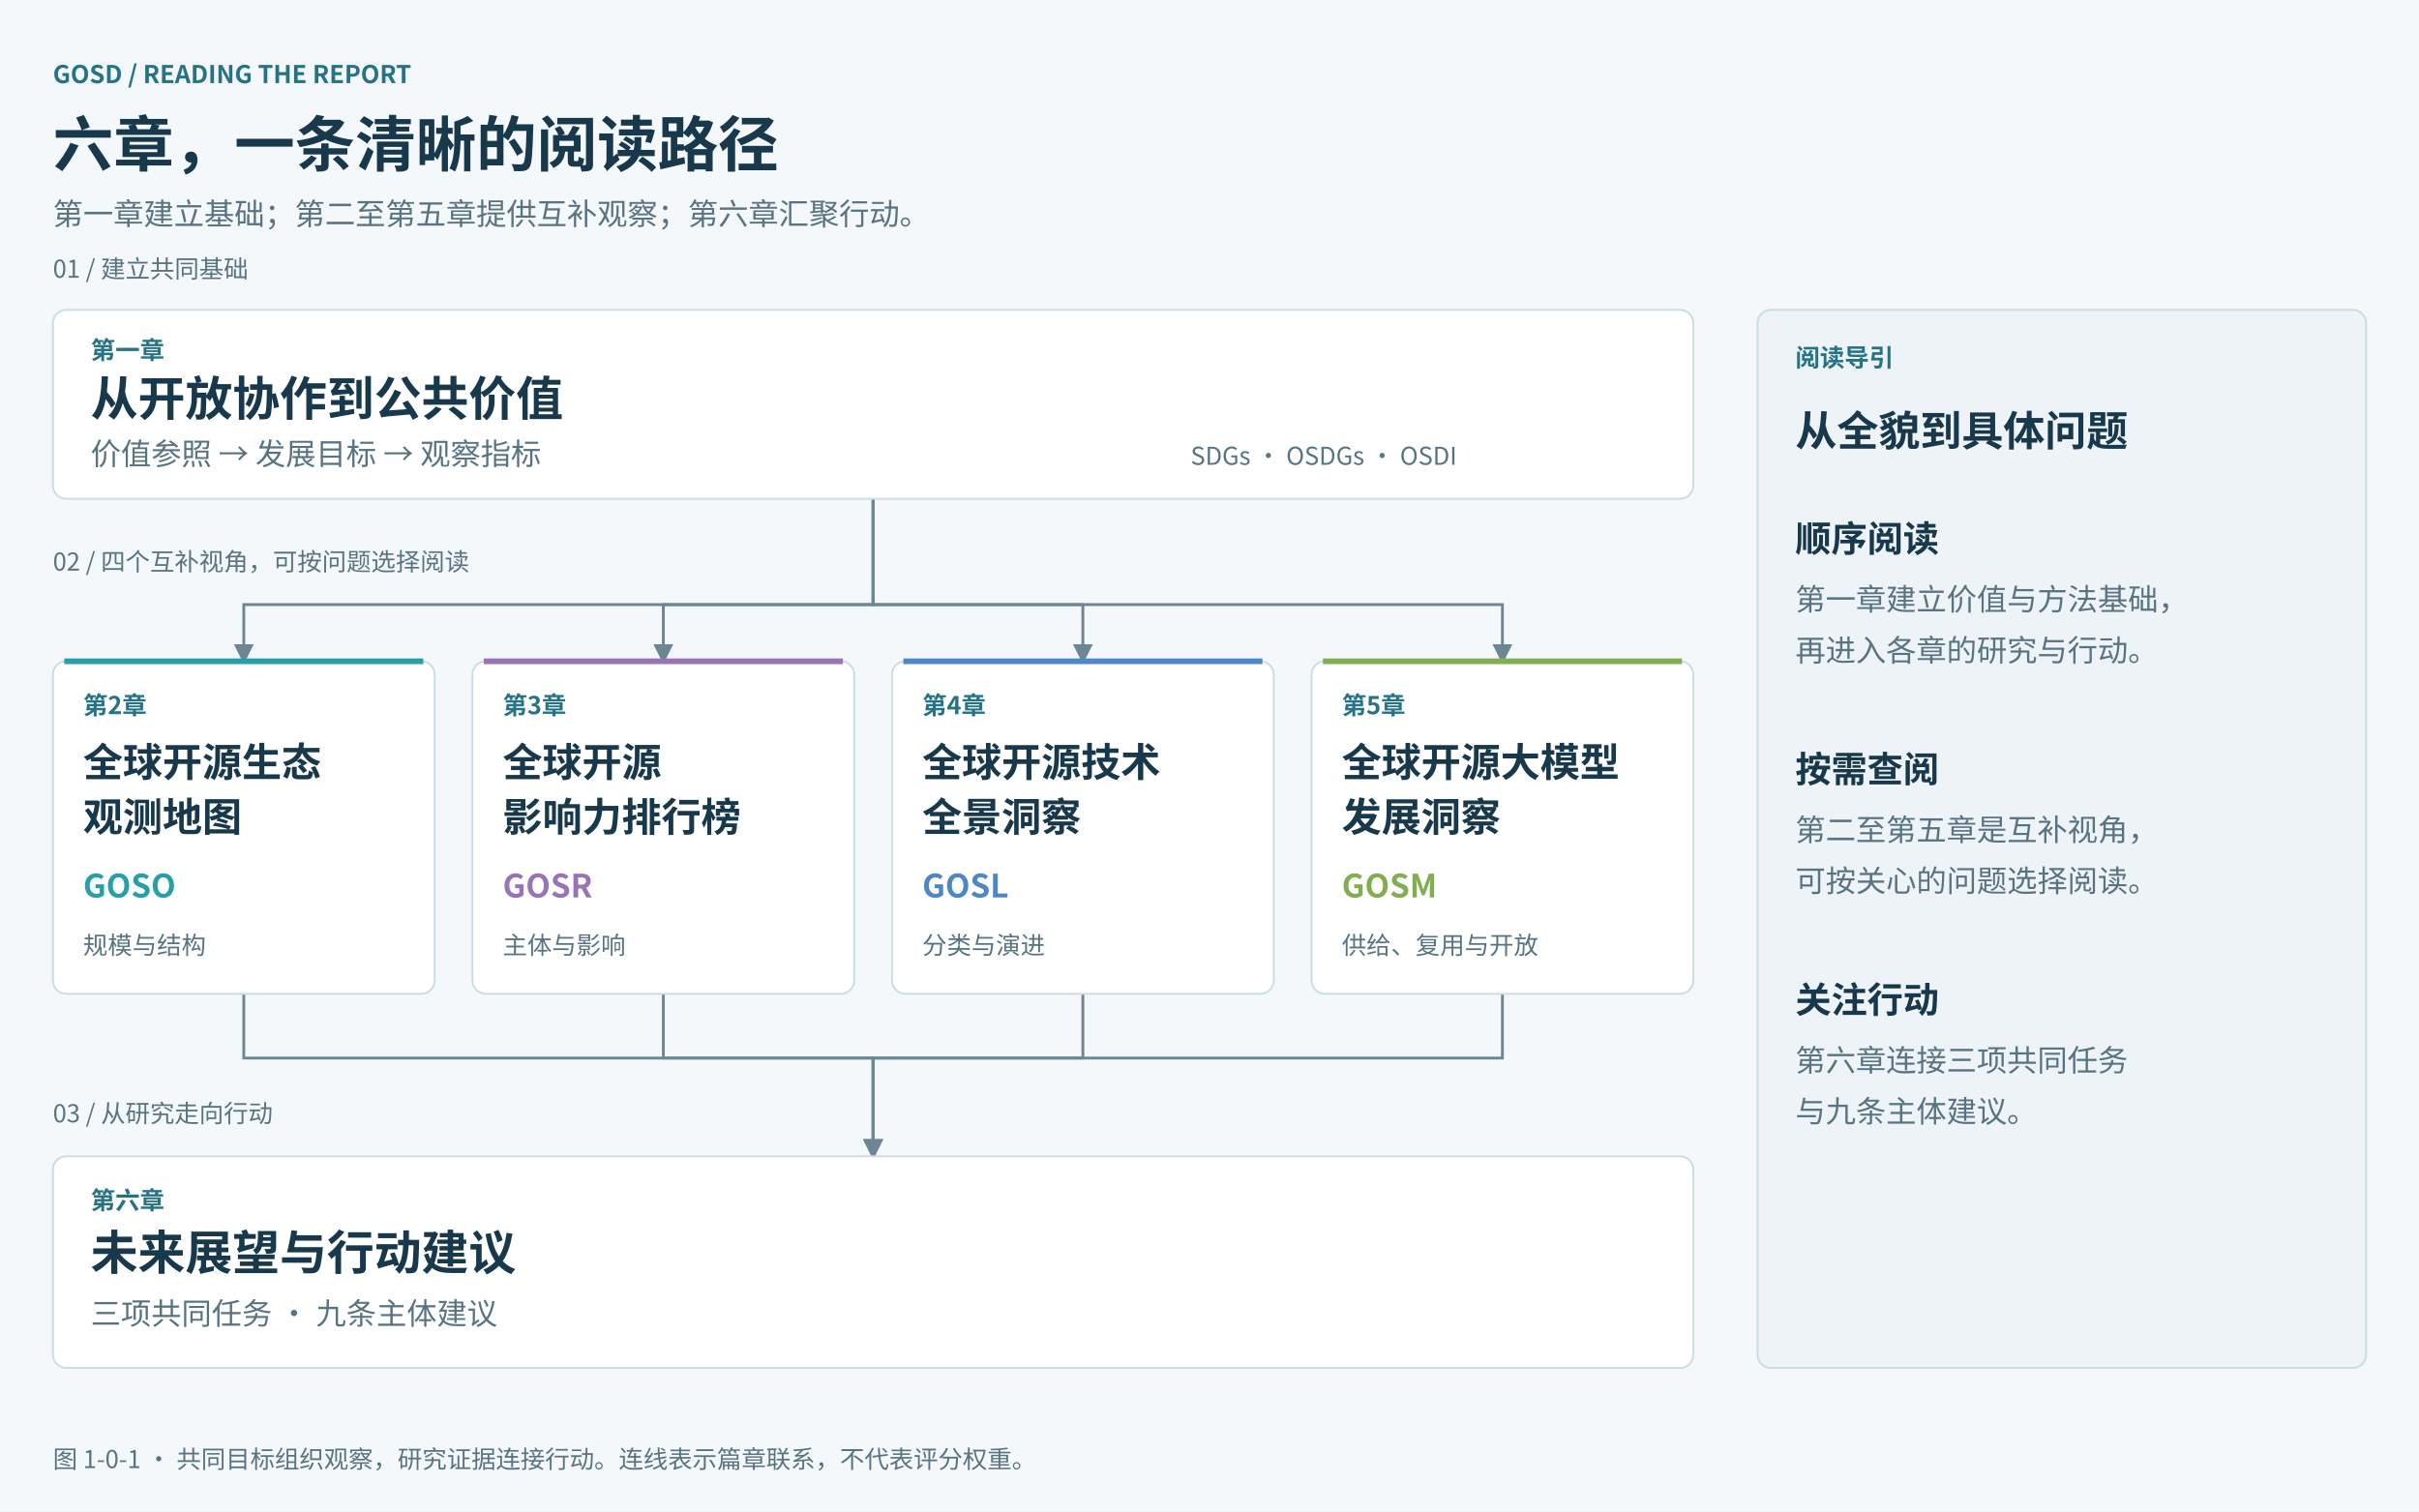
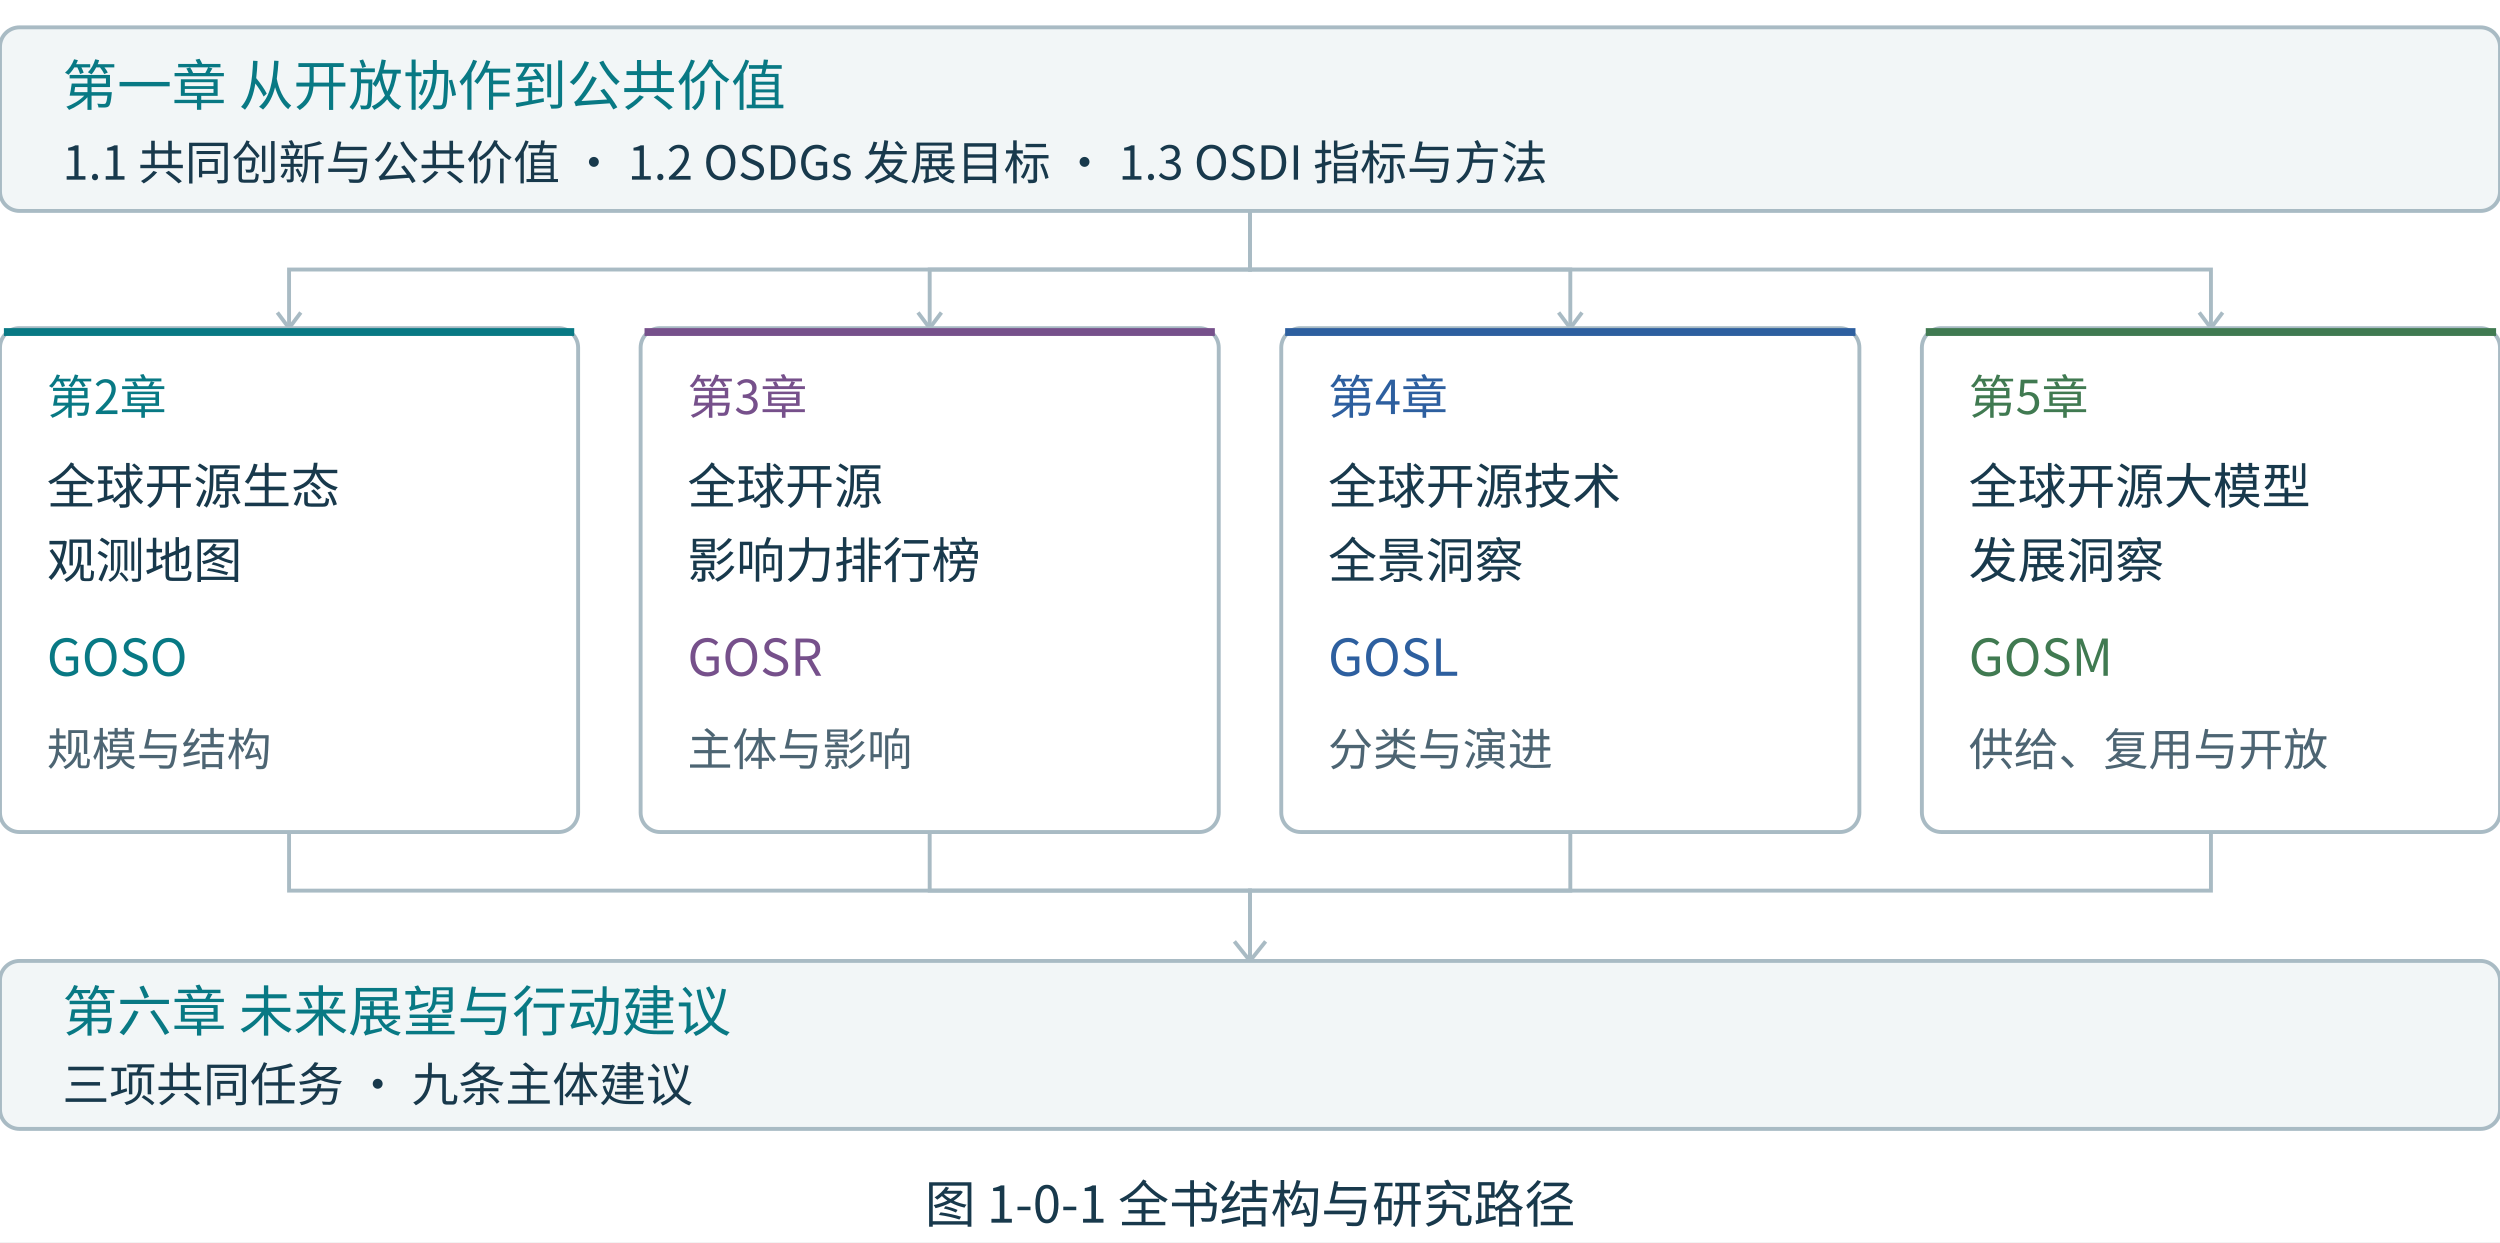
- <svg xmlns="http://www.w3.org/2000/svg" width="1280" height="800" viewBox="0 0 1280 800">
-   <rect width="1280" height="800" fill="#f4f8fa" />
-   <defs>
-     <marker id="arrow" markerWidth="7" markerHeight="7" refX="6" refY="3.5" orient="auto">
-       <path d="M0 0L7 3.5L0 7" fill="#6c8793" />
-     </marker>
-   </defs>
-   <g font-family="Noto Sans CJK SC,sans-serif" fill="#18394c">
-     <text x="28" y="44" font-size="13" fill="#267386" font-weight="600">GOSD / READING THE REPORT</text>
-     <text x="28" y="88" font-size="32" fill="#18394c" font-weight="600">六章，一条清晰的阅读路径</text>
-     <text x="28" y="119" font-size="16" fill="#587382" font-weight="400">第一章建立基础；第二至第五章提供互补观察；第六章汇聚行动。</text>
-     <path d="M462 264V320H129V350" fill="none" stroke="#6c8793" stroke-width="1.5" marker-end="url(#arrow)" />
-     <path d="M129 526V560H462V612" fill="none" stroke="#6c8793" stroke-width="1.5" marker-end="url(#arrow)" />
-     <path d="M462 264V320H351V350" fill="none" stroke="#6c8793" stroke-width="1.5" marker-end="url(#arrow)" />
-     <path d="M351 526V560H462V612" fill="none" stroke="#6c8793" stroke-width="1.5" marker-end="url(#arrow)" />
-     <path d="M462 264V320H573V350" fill="none" stroke="#6c8793" stroke-width="1.5" marker-end="url(#arrow)" />
-     <path d="M573 526V560H462V612" fill="none" stroke="#6c8793" stroke-width="1.5" marker-end="url(#arrow)" />
-     <path d="M462 264V320H795V350" fill="none" stroke="#6c8793" stroke-width="1.5" marker-end="url(#arrow)" />
-     <path d="M795 526V560H462V612" fill="none" stroke="#6c8793" stroke-width="1.5" marker-end="url(#arrow)" />
-     <text x="28" y="147" font-size="13" fill="#587382" font-weight="500">01 / 建立共同基础</text>
-     <text x="28" y="302" font-size="13" fill="#587382" font-weight="500">02 / 四个互补视角，可按问题选择阅读</text>
-     <text x="28" y="594" font-size="13" fill="#587382" font-weight="500">03 / 从研究走向行动</text>
-     <rect x="28" y="164" width="868" height="100" rx="7" fill="#fff" stroke="#cadce5" />
-     <text x="48" y="190" font-size="13" fill="#267386" font-weight="600">第一章</text>
-     <text x="48" y="220" font-size="25" fill="#18394c" font-weight="600">从开放协作到公共价值</text>
-     <text x="48" y="246" font-size="16" fill="#587382" font-weight="400">价值参照 → 发展目标 → 观察指标</text>
-     <text x="630" y="246" font-size="13" fill="#587382" font-weight="400">SDGs · OSDGs · OSDI</text>
-     <rect x="28" y="350" width="202" height="176" rx="7" fill="#fff" stroke="#cadce5" />
-     <path d="M34 350H224" stroke="#279FA9" stroke-width="3" />
-     <text x="44" y="378" font-size="13" fill="#267386" font-weight="600">第2章</text>
-     <text x="44" y="411" font-size="21" fill="#18394c" font-weight="600">全球开源生态</text>
-     <text x="44" y="440" font-size="21" fill="#18394c" font-weight="600">观测地图</text>
-     <text x="44" y="475" font-size="17" fill="#279FA9" font-weight="600">GOSO</text>
-     <text x="44" y="505" font-size="13" fill="#587382" font-weight="400">规模与结构</text>
-     <rect x="250" y="350" width="202" height="176" rx="7" fill="#fff" stroke="#cadce5" />
-     <path d="M256 350H446" stroke="#9973B7" stroke-width="3" />
-     <text x="266" y="378" font-size="13" fill="#267386" font-weight="600">第3章</text>
-     <text x="266" y="411" font-size="21" fill="#18394c" font-weight="600">全球开源</text>
-     <text x="266" y="440" font-size="21" fill="#18394c" font-weight="600">影响力排行榜</text>
-     <text x="266" y="475" font-size="17" fill="#9973B7" font-weight="600">GOSR</text>
-     <text x="266" y="505" font-size="13" fill="#587382" font-weight="400">主体与影响</text>
-     <rect x="472" y="350" width="202" height="176" rx="7" fill="#fff" stroke="#cadce5" />
-     <path d="M478 350H668" stroke="#4E87C5" stroke-width="3" />
-     <text x="488" y="378" font-size="13" fill="#267386" font-weight="600">第4章</text>
-     <text x="488" y="411" font-size="21" fill="#18394c" font-weight="600">全球开源技术</text>
-     <text x="488" y="440" font-size="21" fill="#18394c" font-weight="600">全景洞察</text>
-     <text x="488" y="475" font-size="17" fill="#4E87C5" font-weight="600">GOSL</text>
-     <text x="488" y="505" font-size="13" fill="#587382" font-weight="400">分类与演进</text>
-     <rect x="694" y="350" width="202" height="176" rx="7" fill="#fff" stroke="#cadce5" />
-     <path d="M700 350H890" stroke="#82AE53" stroke-width="3" />
-     <text x="710" y="378" font-size="13" fill="#267386" font-weight="600">第5章</text>
-     <text x="710" y="411" font-size="21" fill="#18394c" font-weight="600">全球开源大模型</text>
-     <text x="710" y="440" font-size="21" fill="#18394c" font-weight="600">发展洞察</text>
-     <text x="710" y="475" font-size="17" fill="#82AE53" font-weight="600">GOSM</text>
-     <text x="710" y="505" font-size="13" fill="#587382" font-weight="400">供给、复用与开放</text>
-     <rect x="28" y="612" width="868" height="112" rx="7" fill="#fff" stroke="#cadce5" />
-     <text x="48" y="640" font-size="13" fill="#267386" font-weight="600">第六章</text>
-     <text x="48" y="672" font-size="25" fill="#18394c" font-weight="600">未来展望与行动建议</text>
-     <text x="48" y="701" font-size="16" fill="#587382" font-weight="400">三项共同任务 · 九条主体建议</text>
-     <rect x="930" y="164" width="322" height="560" rx="7" fill="#edf3f6" stroke="#cadce5" />
-     <text x="950" y="194" font-size="13" fill="#267386" font-weight="600">阅读导引</text>
-     <text x="950" y="236" font-size="22" fill="#18394c" font-weight="600">从全貌到具体问题</text>
-     <text x="950" y="292" font-size="19" fill="#18394c" font-weight="600">顺序阅读</text>
-     <text x="950" y="323" font-size="16" fill="#587382" font-weight="400">第一章建立价值与方法基础，</text>
-     <text x="950" y="350" font-size="16" fill="#587382" font-weight="400">再进入各章的研究与行动。</text>
-     <text x="950" y="414" font-size="19" fill="#18394c" font-weight="600">按需查阅</text>
-     <text x="950" y="445" font-size="16" fill="#587382" font-weight="400">第二至第五章是互补视角，</text>
-     <text x="950" y="472" font-size="16" fill="#587382" font-weight="400">可按关心的问题选择阅读。</text>
-     <text x="950" y="536" font-size="19" fill="#18394c" font-weight="600">关注行动</text>
-     <text x="950" y="567" font-size="16" fill="#587382" font-weight="400">第六章连接三项共同任务</text>
-     <text x="950" y="594" font-size="16" fill="#587382" font-weight="400">与九条主体建议。</text>
-     <text x="28" y="777" font-size="13" fill="#587382" font-weight="400">图 1-0-1 · 共同目标组织观察，研究证据连接行动。连线表示篇章联系，不代表评分权重。</text>
+ <svg xmlns="http://www.w3.org/2000/svg" width="640" height="318" viewBox="0 0 640 318" role="img">
+   <rect width="640" height="318" fill="white" />
+   <g font-family="Noto Sans CJK SC,Noto Sans SC,sans-serif">
+     <rect x="0" y="7" width="640" height="47" rx="5" fill="#f2f6f7" stroke="#a9bbc4" />
+     <text x="16" y="27" font-size="14" fill="#087984" text-anchor="start">第一章  从开放协作到公共价值</text>
+     <text x="16" y="46" font-size="12" fill="#18394c" text-anchor="start">1.1 共同创新与公共价值  ·  1.2 OSDGs 发展目标  ·  1.3 OSDI 指标与方法</text>
+     <path d="M320 54 L320 69 L74 69 L74 84" fill="none" stroke="#a9bbc4" stroke-width="1" />
+     <path d="M71 80 L74 84 L77 80" fill="none" stroke="#a9bbc4" stroke-width="1" />
+     <rect x="0" y="84" width="148" height="129" rx="5" fill="#ffffff" stroke="#a9bbc4" />
+     <path d="M1 85 L147 85" fill="none" stroke="#087984" stroke-width="2" />
+     <text x="12" y="106" font-size="12" fill="#087984" text-anchor="start">第2章</text>
+     <text x="12" y="129" font-size="12.5" fill="#18394c" text-anchor="start">全球开源生态</text>
+     <text x="12" y="148" font-size="12.5" fill="#18394c" text-anchor="start">观测地图</text>
+     <text x="12" y="173" font-size="13" fill="#087984" text-anchor="start">GOSO</text>
+     <text x="12" y="196" font-size="11.5" fill="#4d6573" text-anchor="start">规模与结构</text>
+     <path d="M74 213 L74 228 L320 228 L320 246" fill="none" stroke="#a9bbc4" stroke-width="1" />
+     <path d="M320 54 L320 69 L238 69 L238 84" fill="none" stroke="#a9bbc4" stroke-width="1" />
+     <path d="M235 80 L238 84 L241 80" fill="none" stroke="#a9bbc4" stroke-width="1" />
+     <rect x="164" y="84" width="148" height="129" rx="5" fill="#ffffff" stroke="#a9bbc4" />
+     <path d="M165 85 L311 85" fill="none" stroke="#76508b" stroke-width="2" />
+     <text x="176" y="106" font-size="12" fill="#76508b" text-anchor="start">第3章</text>
+     <text x="176" y="129" font-size="12.5" fill="#18394c" text-anchor="start">全球开源</text>
+     <text x="176" y="148" font-size="12.5" fill="#18394c" text-anchor="start">影响力排行榜</text>
+     <text x="176" y="173" font-size="13" fill="#76508b" text-anchor="start">GOSR</text>
+     <text x="176" y="196" font-size="11.5" fill="#4d6573" text-anchor="start">主体与影响</text>
+     <path d="M238 213 L238 228 L320 228 L320 246" fill="none" stroke="#a9bbc4" stroke-width="1" />
+     <path d="M320 54 L320 69 L402 69 L402 84" fill="none" stroke="#a9bbc4" stroke-width="1" />
+     <path d="M399 80 L402 84 L405 80" fill="none" stroke="#a9bbc4" stroke-width="1" />
+     <rect x="328" y="84" width="148" height="129" rx="5" fill="#ffffff" stroke="#a9bbc4" />
+     <path d="M329 85 L475 85" fill="none" stroke="#2d5f9f" stroke-width="2" />
+     <text x="340" y="106" font-size="12" fill="#2d5f9f" text-anchor="start">第4章</text>
+     <text x="340" y="129" font-size="12.5" fill="#18394c" text-anchor="start">全球开源技术</text>
+     <text x="340" y="148" font-size="12.5" fill="#18394c" text-anchor="start">全景洞察</text>
+     <text x="340" y="173" font-size="13" fill="#2d5f9f" text-anchor="start">GOSL</text>
+     <text x="340" y="196" font-size="11.5" fill="#4d6573" text-anchor="start">分类与演进</text>
+     <path d="M402 213 L402 228 L320 228 L320 246" fill="none" stroke="#a9bbc4" stroke-width="1" />
+     <path d="M320 54 L320 69 L566 69 L566 84" fill="none" stroke="#a9bbc4" stroke-width="1" />
+     <path d="M563 80 L566 84 L569 80" fill="none" stroke="#a9bbc4" stroke-width="1" />
+     <rect x="492" y="84" width="148" height="129" rx="5" fill="#ffffff" stroke="#a9bbc4" />
+     <path d="M493 85 L639 85" fill="none" stroke="#407a51" stroke-width="2" />
+     <text x="504" y="106" font-size="12" fill="#407a51" text-anchor="start">第5章</text>
+     <text x="504" y="129" font-size="12.5" fill="#18394c" text-anchor="start">全球开源大模型</text>
+     <text x="504" y="148" font-size="12.5" fill="#18394c" text-anchor="start">发展洞察</text>
+     <text x="504" y="173" font-size="13" fill="#407a51" text-anchor="start">GOSM</text>
+     <text x="504" y="196" font-size="11.5" fill="#4d6573" text-anchor="start">供给、复用与开放</text>
+     <path d="M566 213 L566 228 L320 228 L320 246" fill="none" stroke="#a9bbc4" stroke-width="1" />
+     <path d="M316 241 L320 246 L324 241" fill="none" stroke="#a9bbc4" stroke-width="1" />
+     <rect x="0" y="246" width="640" height="43" rx="5" fill="#f2f6f7" stroke="#a9bbc4" />
+     <text x="16" y="264" font-size="14" fill="#087984" text-anchor="start">第六章  未来展望与行动建议</text>
+     <text x="16" y="282" font-size="12" fill="#18394c" text-anchor="start">三项共同任务 · 九条主体建议</text>
+     <text x="320" y="313" font-size="13" fill="#18394c" text-anchor="middle">图 1-0-1  全书结构与研究路径</text>
  </g>
</svg>
